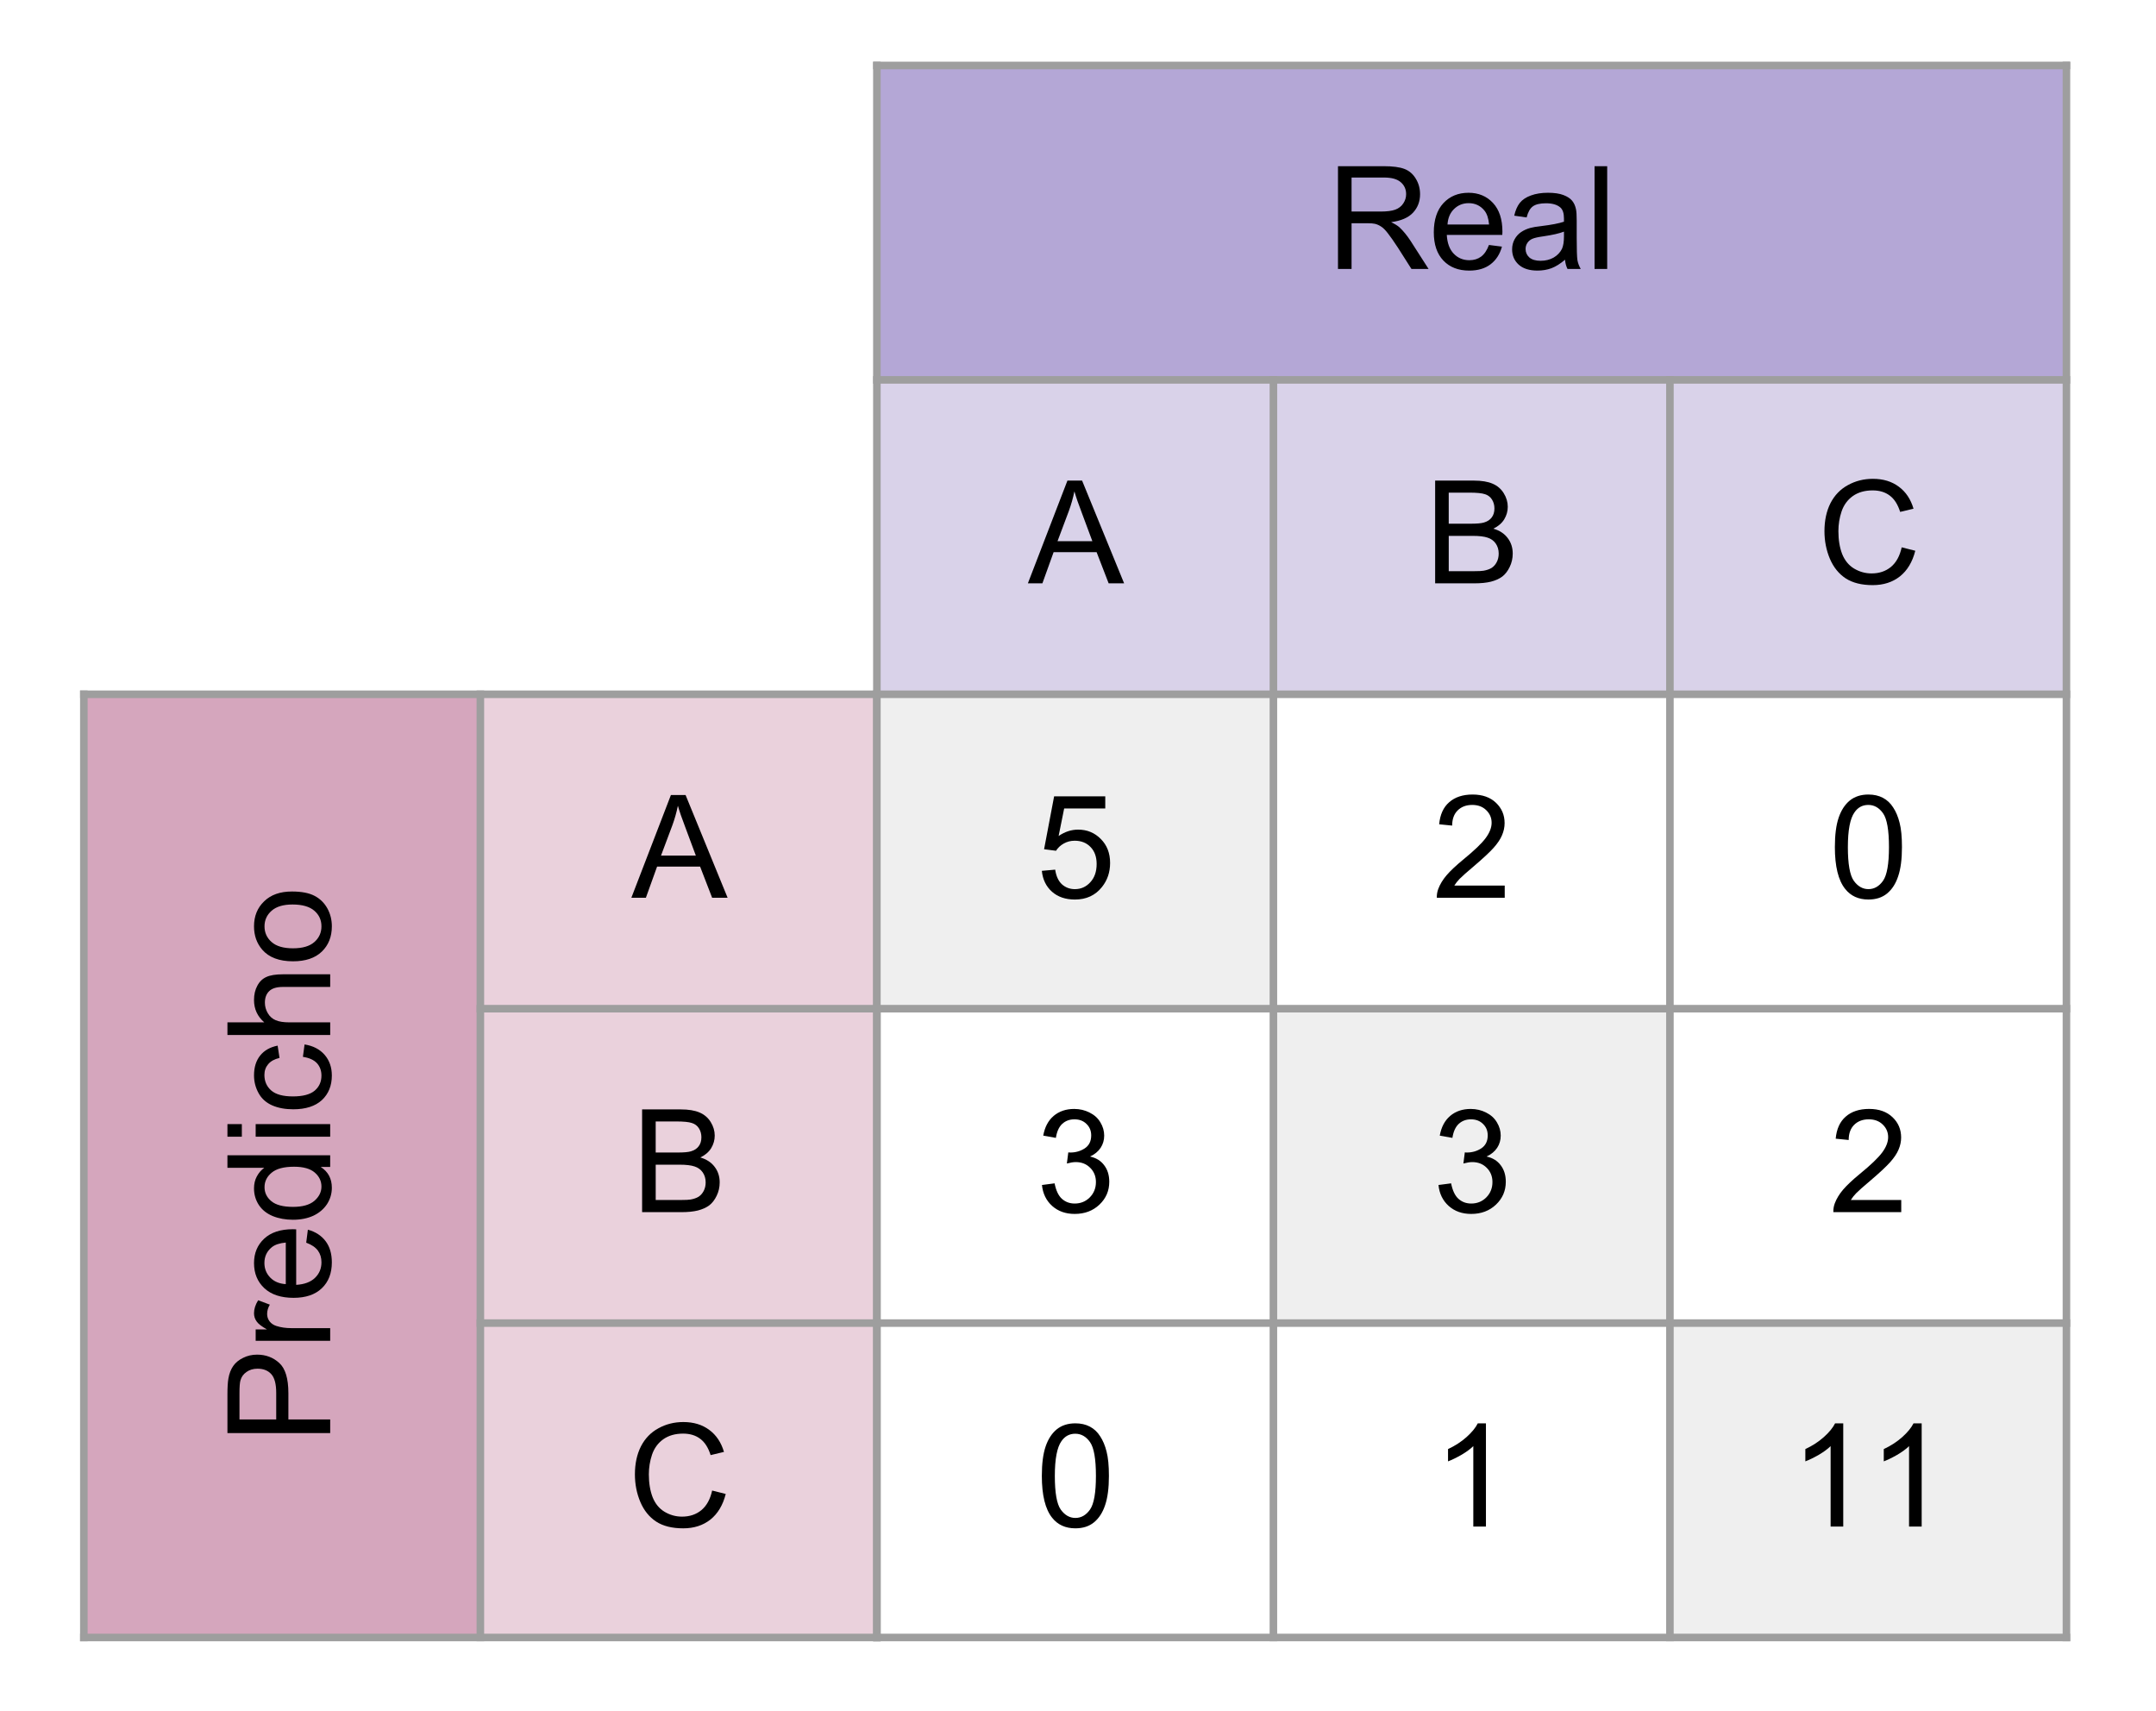
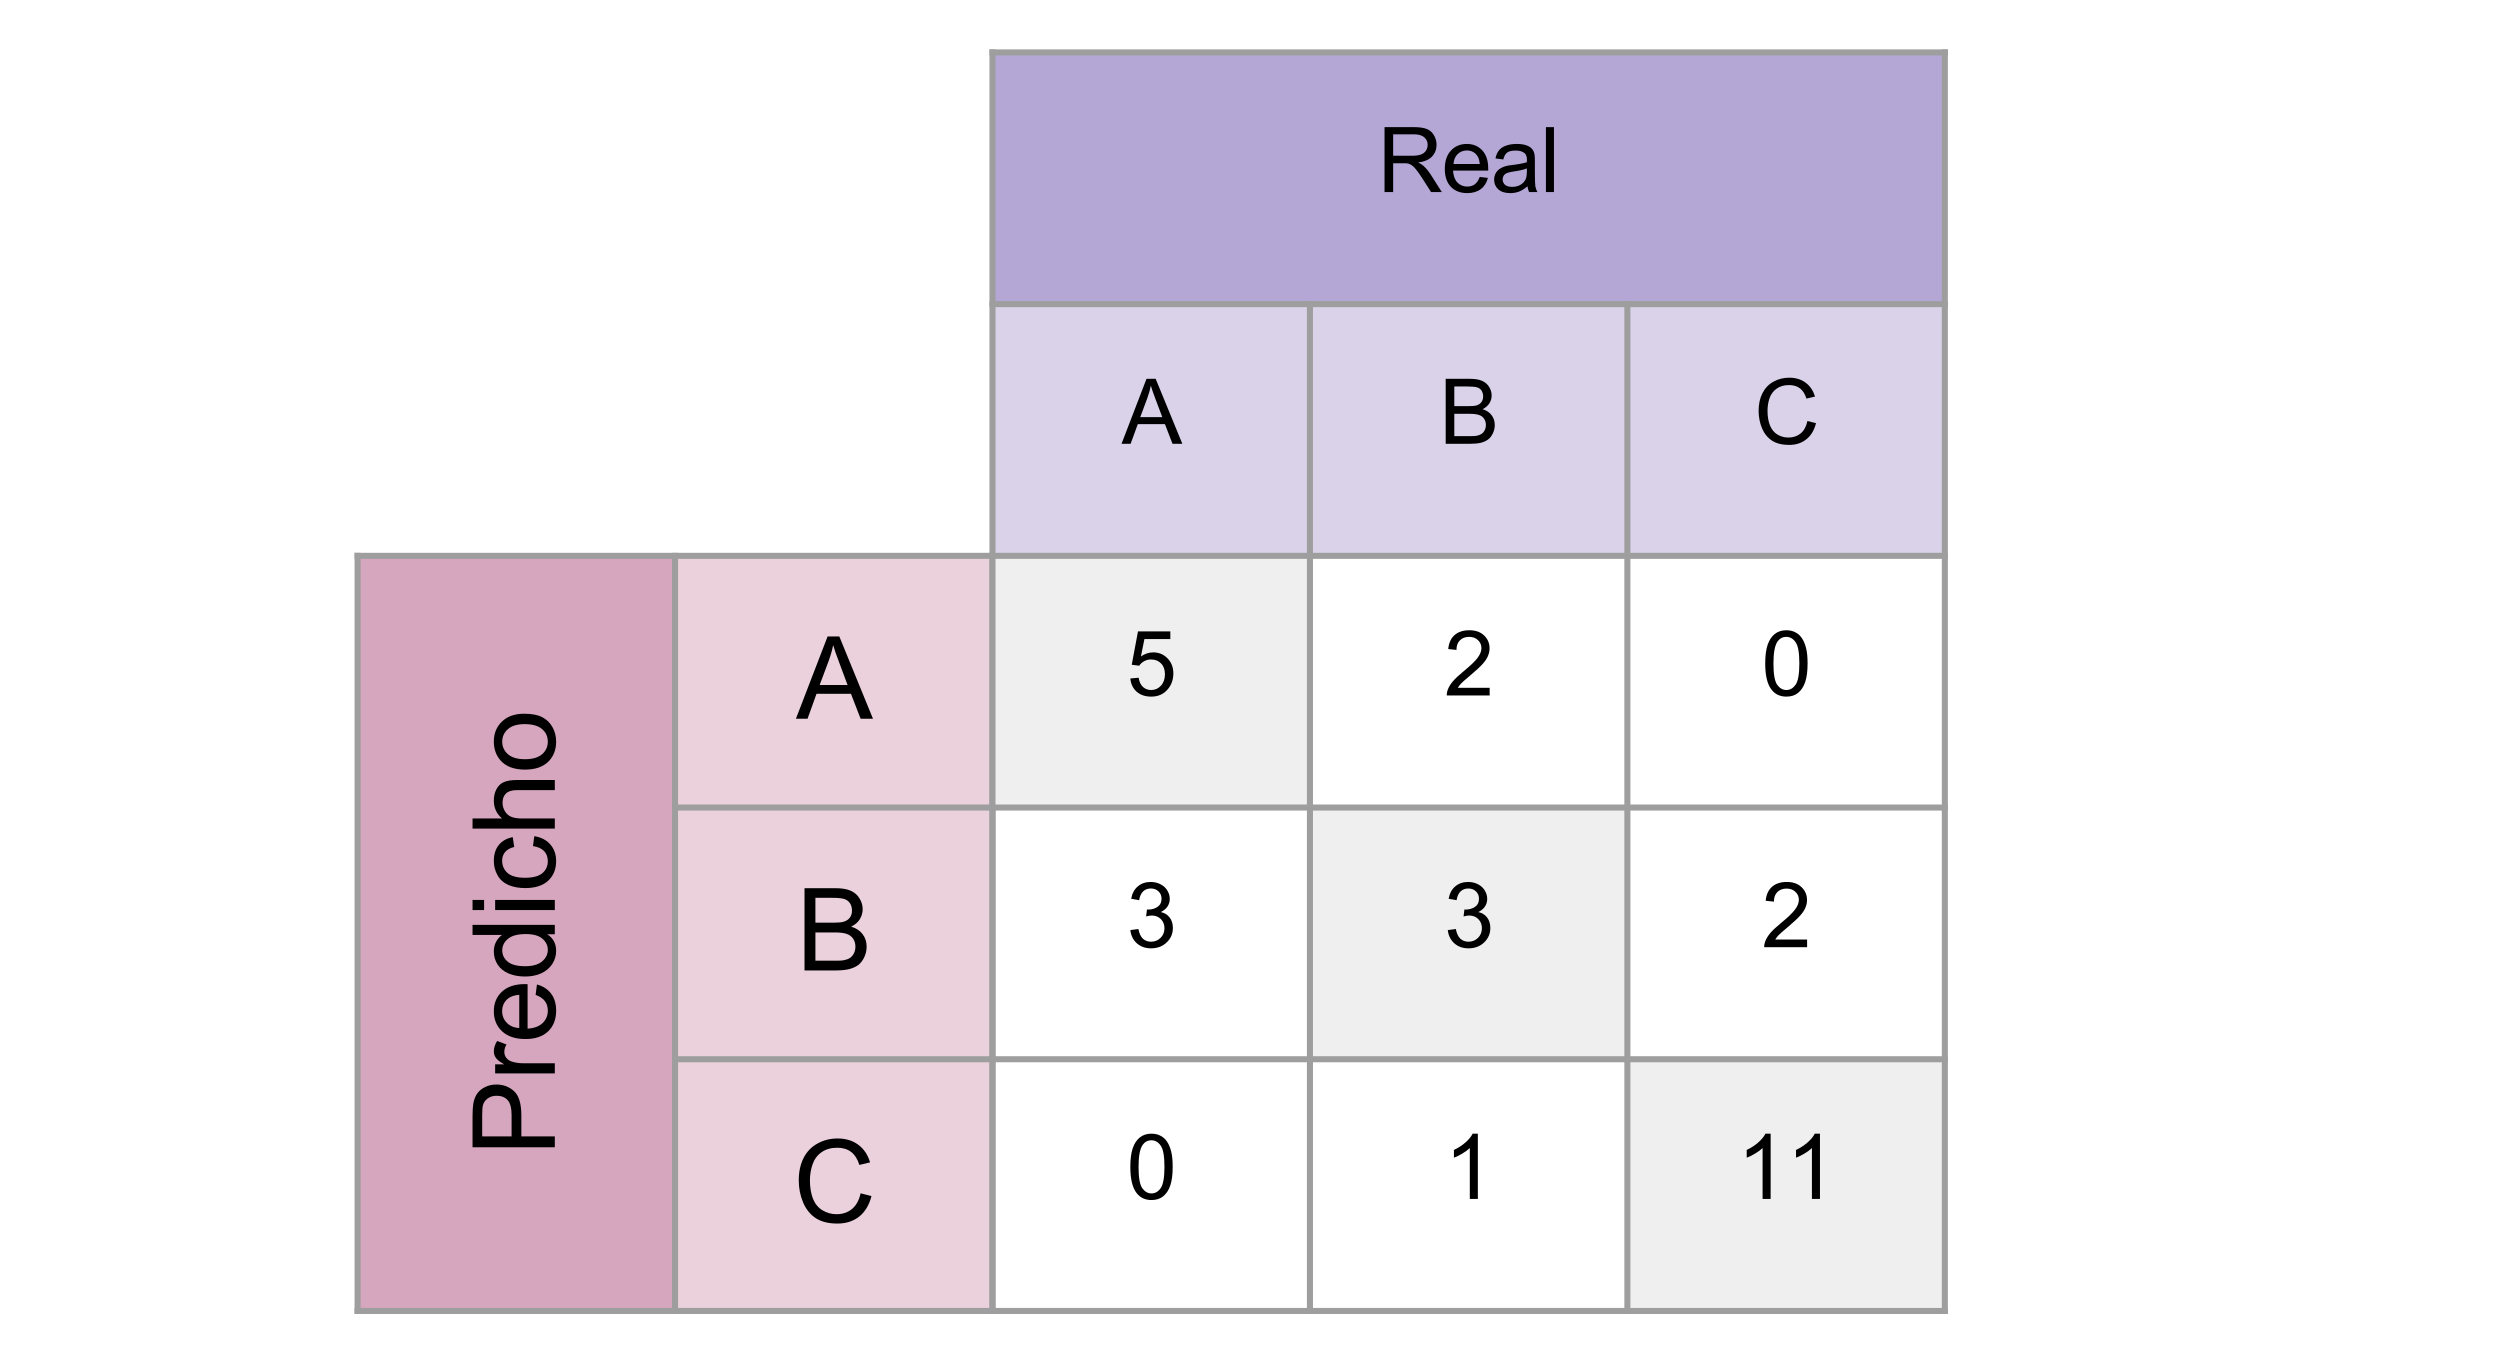
- <svg xmlns="http://www.w3.org/2000/svg" version="1.1" viewBox="0.0 0.0 285.239 226.341" fill="none" stroke="none" stroke-linecap="square" stroke-miterlimit="10">
+ <svg xmlns="http://www.w3.org/2000/svg" version="1.1" viewBox="0.0 0.0 413.134 225.499" fill="none" stroke="none" stroke-linecap="square" stroke-miterlimit="10">
  <clipPath id="p.0">
-     <path d="m0 0l285.239 0l0 226.341l-285.239 0l0 -226.341z" clip-rule="nonzero" />
+     <path d="m0 0l413.134 0l0 225.499l-413.134 0l0 -225.499z" clip-rule="nonzero" />
  </clipPath>
  <g clip-path="url(#p.0)">
-     <path fill="#000000" fill-opacity="0.0" d="m0 0l285.239 0l0 226.341l-285.239 0z" fill-rule="evenodd" />
-     <path shape-rendering="crispEdges" fill="#d5a6bd" d="m11.093 91.853l52.459 0l0 124.787l-52.459 0l0 -124.787z" fill-rule="nonzero" />
-     <path shape-rendering="crispEdges" fill="#ead1dc" d="m63.552 91.853l52.459 0l0 41.596l-52.459 0l0 -41.596z" fill-rule="nonzero" />
-     <path shape-rendering="crispEdges" fill="#ead1dc" d="m63.552 133.449l52.459 0l0 41.596l-52.459 0l0 -41.596z" fill-rule="nonzero" />
-     <path shape-rendering="crispEdges" fill="#ead1dc" d="m63.552 175.045l52.459 0l0 41.596l-52.459 0l0 -41.596z" fill-rule="nonzero" />
-     <path stroke="#9e9e9e" stroke-width="1.0" stroke-linecap="butt" d="m11.093 91.354l0 125.785" fill-rule="nonzero" />
-     <path stroke="#9e9e9e" stroke-width="1.0" stroke-linecap="butt" d="m63.552 91.354l0 125.785" fill-rule="nonzero" />
-     <path stroke="#9e9e9e" stroke-width="1.0" stroke-linecap="butt" d="m116.012 91.354l0 125.785" fill-rule="nonzero" />
-     <path stroke="#9e9e9e" stroke-width="1.0" stroke-linecap="butt" d="m10.594 91.853l105.916 0" fill-rule="nonzero" />
-     <path stroke="#9e9e9e" stroke-width="1.0" stroke-linecap="butt" d="m63.054 133.449l53.457 0" fill-rule="nonzero" />
-     <path stroke="#9e9e9e" stroke-width="1.0" stroke-linecap="butt" d="m63.054 175.045l53.457 0" fill-rule="nonzero" />
-     <path stroke="#9e9e9e" stroke-width="1.0" stroke-linecap="butt" d="m10.594 216.64l105.916 0" fill-rule="nonzero" />
-     <path fill="#000000" d="m83.529 118.773l5.234 -13.594l1.938 0l5.562 13.594l-2.047 0l-1.594 -4.125l-5.688 0l-1.484 4.125l-1.922 0zm3.922 -5.578l4.609 0l-1.406 -3.781q-0.656 -1.703 -0.969 -2.812q-0.266 1.312 -0.734 2.594l-1.5 4.0z" fill-rule="nonzero" />
-     <path fill="#000000" d="m84.951 160.369l0 -13.594l5.109 0q1.547 0 2.484 0.406q0.953 0.406 1.484 1.266q0.531 0.859 0.531 1.797q0 0.875 -0.469 1.656q-0.469 0.766 -1.438 1.234q1.234 0.359 1.891 1.234q0.672 0.875 0.672 2.062q0 0.953 -0.406 1.781q-0.391 0.812 -0.984 1.266q-0.594 0.438 -1.5 0.672q-0.891 0.219 -2.188 0.219l-5.188 0zm1.797 -7.891l2.938 0q1.203 0 1.719 -0.156q0.688 -0.203 1.031 -0.672q0.359 -0.469 0.359 -1.188q0 -0.672 -0.328 -1.188q-0.328 -0.516 -0.938 -0.703q-0.594 -0.203 -2.062 -0.203l-2.719 0l0 4.109zm0 6.281l3.391 0q0.875 0 1.219 -0.062q0.625 -0.109 1.047 -0.359q0.422 -0.266 0.688 -0.766q0.266 -0.5 0.266 -1.141q0 -0.766 -0.391 -1.328q-0.391 -0.562 -1.078 -0.781q-0.688 -0.234 -1.984 -0.234l-3.156 0l0 4.672z" fill-rule="nonzero" />
-     <path fill="#000000" d="m94.218 197.199l1.797 0.453q-0.562 2.219 -2.031 3.391q-1.469 1.156 -3.594 1.156q-2.203 0 -3.578 -0.891q-1.375 -0.906 -2.094 -2.594q-0.719 -1.703 -0.719 -3.656q0 -2.125 0.797 -3.703q0.812 -1.578 2.312 -2.391q1.5 -0.828 3.297 -0.828q2.047 0 3.438 1.047q1.391 1.031 1.938 2.906l-1.766 0.422q-0.469 -1.484 -1.375 -2.156q-0.906 -0.688 -2.266 -0.688q-1.562 0 -2.625 0.75q-1.047 0.75 -1.484 2.031q-0.422 1.266 -0.422 2.609q0 1.734 0.5 3.031q0.516 1.281 1.578 1.922q1.078 0.641 2.312 0.641q1.516 0 2.562 -0.859q1.047 -0.875 1.422 -2.594z" fill-rule="nonzero" />
-     <path shape-rendering="crispEdges" fill="#b4a7d6" d="m116.012 8.661l157.378 0l0 41.596l-157.378 0l0 -41.596z" fill-rule="nonzero" />
-     <path shape-rendering="crispEdges" fill="#d9d2e9" d="m116.012 50.257l52.459 0l0 41.596l-52.459 0l0 -41.596z" fill-rule="nonzero" />
-     <path shape-rendering="crispEdges" fill="#d9d2e9" d="m168.471 50.257l52.459 0l0 41.596l-52.459 0l0 -41.596z" fill-rule="nonzero" />
-     <path shape-rendering="crispEdges" fill="#d9d2e9" d="m220.93 50.257l52.459 0l0 41.596l-52.459 0l0 -41.596z" fill-rule="nonzero" />
-     <path shape-rendering="crispEdges" fill="#efefef" d="m116.012 91.853l52.459 0l0 41.596l-52.459 0l0 -41.596z" fill-rule="nonzero" />
-     <path shape-rendering="crispEdges" fill="#efefef" d="m168.471 133.449l52.459 0l0 41.596l-52.459 0l0 -41.596z" fill-rule="nonzero" />
-     <path shape-rendering="crispEdges" fill="#efefef" d="m220.93 175.045l52.459 0l0 41.596l-52.459 0l0 -41.596z" fill-rule="nonzero" />
-     <path stroke="#9e9e9e" stroke-width="1.0" stroke-linecap="butt" d="m116.012 8.163l0 208.976" fill-rule="nonzero" />
-     <path stroke="#9e9e9e" stroke-width="1.0" stroke-linecap="butt" d="m168.471 49.759l0 167.381" fill-rule="nonzero" />
-     <path stroke="#9e9e9e" stroke-width="1.0" stroke-linecap="butt" d="m220.93 49.759l0 167.381" fill-rule="nonzero" />
-     <path stroke="#9e9e9e" stroke-width="1.0" stroke-linecap="butt" d="m273.39 8.163l0 208.976" fill-rule="nonzero" />
-     <path stroke="#9e9e9e" stroke-width="1.0" stroke-linecap="butt" d="m115.513 8.661l158.375 0" fill-rule="nonzero" />
-     <path stroke="#9e9e9e" stroke-width="1.0" stroke-linecap="butt" d="m115.513 50.257l158.375 0" fill-rule="nonzero" />
-     <path stroke="#9e9e9e" stroke-width="1.0" stroke-linecap="butt" d="m115.513 91.853l158.375 0" fill-rule="nonzero" />
-     <path stroke="#9e9e9e" stroke-width="1.0" stroke-linecap="butt" d="m115.513 133.449l158.375 0" fill-rule="nonzero" />
-     <path stroke="#9e9e9e" stroke-width="1.0" stroke-linecap="butt" d="m115.513 175.045l158.375 0" fill-rule="nonzero" />
-     <path stroke="#9e9e9e" stroke-width="1.0" stroke-linecap="butt" d="m115.513 216.64l158.375 0" fill-rule="nonzero" />
-     <path fill="#000000" d="m177.016 35.581l0 -13.594l6.031 0q1.812 0 2.75 0.359q0.953 0.359 1.516 1.297q0.562 0.922 0.562 2.047q0 1.453 -0.938 2.453q-0.922 0.984 -2.891 1.25q0.719 0.344 1.094 0.672q0.781 0.734 1.484 1.812l2.375 3.703l-2.266 0l-1.797 -2.828q-0.797 -1.219 -1.312 -1.875q-0.5 -0.656 -0.906 -0.906q-0.406 -0.266 -0.812 -0.359q-0.312 -0.078 -1.016 -0.078l-2.078 0l0 6.047l-1.797 0zm1.797 -7.594l3.859 0q1.234 0 1.922 -0.25q0.703 -0.266 1.062 -0.828q0.375 -0.562 0.375 -1.219q0 -0.969 -0.703 -1.578q-0.703 -0.625 -2.219 -0.625l-4.297 0l0 4.5zm18.176 4.422l1.719 0.219q-0.406 1.5 -1.516 2.344q-1.094 0.828 -2.812 0.828q-2.156 0 -3.422 -1.328q-1.266 -1.328 -1.266 -3.734q0 -2.484 1.266 -3.859q1.281 -1.375 3.328 -1.375q1.984 0 3.234 1.344q1.25 1.344 1.25 3.797q0 0.141 -0.016 0.438l-7.344 0q0.094 1.625 0.922 2.484q0.828 0.859 2.062 0.859q0.906 0 1.547 -0.469q0.656 -0.484 1.047 -1.547zm-5.484 -2.703l5.5 0q-0.109 -1.234 -0.625 -1.859q-0.797 -0.969 -2.078 -0.969q-1.141 0 -1.938 0.781q-0.781 0.766 -0.859 2.047zm15.548 4.656q-0.938 0.797 -1.797 1.125q-0.859 0.312 -1.844 0.312q-1.609 0 -2.484 -0.781q-0.875 -0.797 -0.875 -2.031q0 -0.734 0.328 -1.328q0.328 -0.594 0.859 -0.953q0.531 -0.359 1.203 -0.547q0.5 -0.141 1.484 -0.25q2.031 -0.25 2.984 -0.578q0 -0.344 0 -0.438q0 -1.016 -0.469 -1.438q-0.641 -0.562 -1.906 -0.562q-1.172 0 -1.734 0.406q-0.562 0.406 -0.828 1.469l-1.641 -0.234q0.234 -1.047 0.734 -1.688q0.516 -0.641 1.469 -0.984q0.969 -0.359 2.25 -0.359q1.266 0 2.047 0.297q0.781 0.297 1.156 0.75q0.375 0.453 0.516 1.141q0.094 0.422 0.094 1.531l0 2.234q0 2.328 0.094 2.953q0.109 0.609 0.438 1.172l-1.75 0q-0.266 -0.516 -0.328 -1.219zm-0.141 -3.719q-0.906 0.359 -2.734 0.625q-1.031 0.141 -1.453 0.328q-0.422 0.188 -0.656 0.547q-0.234 0.359 -0.234 0.797q0 0.672 0.5 1.125q0.516 0.438 1.484 0.438q0.969 0 1.719 -0.422q0.75 -0.438 1.109 -1.156q0.266 -0.578 0.266 -1.672l0 -0.609zm4.048 4.938l0 -13.594l1.672 0l0 13.594l-1.672 0z" fill-rule="nonzero" />
-     <path fill="#000000" d="m135.988 77.177l5.234 -13.594l1.938 0l5.562 13.594l-2.047 0l-1.594 -4.125l-5.688 0l-1.484 4.125l-1.922 0zm3.922 -5.578l4.609 0l-1.406 -3.781q-0.656 -1.703 -0.969 -2.812q-0.266 1.312 -0.734 2.594l-1.5 4.0z" fill-rule="nonzero" />
-     <path fill="#000000" d="m189.87 77.177l0 -13.594l5.109 0q1.547 0 2.484 0.406q0.953 0.406 1.484 1.266q0.531 0.859 0.531 1.797q0 0.875 -0.469 1.656q-0.469 0.766 -1.438 1.234q1.234 0.359 1.891 1.234q0.672 0.875 0.672 2.062q0 0.953 -0.406 1.781q-0.391 0.812 -0.984 1.266q-0.594 0.438 -1.5 0.672q-0.891 0.219 -2.188 0.219l-5.188 0zm1.797 -7.891l2.938 0q1.203 0 1.719 -0.156q0.688 -0.203 1.031 -0.672q0.359 -0.469 0.359 -1.188q0 -0.672 -0.328 -1.188q-0.328 -0.516 -0.938 -0.703q-0.594 -0.203 -2.062 -0.203l-2.719 0l0 4.109zm0 6.281l3.391 0q0.875 0 1.219 -0.062q0.625 -0.109 1.047 -0.359q0.422 -0.266 0.688 -0.766q0.266 -0.5 0.266 -1.141q0 -0.766 -0.391 -1.328q-0.391 -0.562 -1.078 -0.781q-0.688 -0.234 -1.984 -0.234l-3.156 0l0 4.672z" fill-rule="nonzero" />
-     <path fill="#000000" d="m251.595 72.412l1.797 0.453q-0.562 2.219 -2.031 3.391q-1.469 1.156 -3.594 1.156q-2.203 0 -3.578 -0.891q-1.375 -0.906 -2.094 -2.594q-0.719 -1.703 -0.719 -3.656q0 -2.125 0.797 -3.703q0.812 -1.578 2.312 -2.391q1.5 -0.828 3.297 -0.828q2.047 0 3.438 1.047q1.391 1.031 1.938 2.906l-1.766 0.422q-0.469 -1.484 -1.375 -2.156q-0.906 -0.688 -2.266 -0.688q-1.562 0 -2.625 0.75q-1.047 0.75 -1.484 2.031q-0.422 1.266 -0.422 2.609q0 1.734 0.5 3.031q0.516 1.281 1.578 1.922q1.078 0.641 2.312 0.641q1.516 0 2.562 -0.859q1.047 -0.875 1.422 -2.594z" fill-rule="nonzero" />
-     <path fill="#000000" d="m137.835 115.211l1.766 -0.156q0.188 1.281 0.891 1.938q0.719 0.641 1.719 0.641q1.203 0 2.031 -0.906q0.844 -0.906 0.844 -2.422q0 -1.422 -0.812 -2.25q-0.797 -0.828 -2.094 -0.828q-0.797 0 -1.453 0.375q-0.641 0.359 -1.016 0.953l-1.578 -0.203l1.328 -7.0l6.766 0l0 1.609l-5.438 0l-0.734 3.641q1.234 -0.844 2.578 -0.844q1.781 0 3.0 1.234q1.234 1.234 1.234 3.172q0 1.844 -1.078 3.188q-1.312 1.656 -3.578 1.656q-1.859 0 -3.031 -1.031q-1.172 -1.047 -1.344 -2.766z" fill-rule="nonzero" />
-     <path fill="#000000" d="m199.075 117.164l0 1.609l-8.984 0q-0.016 -0.609 0.188 -1.156q0.344 -0.922 1.094 -1.812q0.766 -0.891 2.188 -2.062q2.219 -1.812 3.0 -2.875q0.781 -1.062 0.781 -2.016q0 -0.984 -0.719 -1.672q-0.703 -0.688 -1.844 -0.688q-1.203 0 -1.938 0.734q-0.719 0.719 -0.719 2.0l-1.719 -0.172q0.172 -1.922 1.328 -2.922q1.156 -1.016 3.094 -1.016q1.953 0 3.094 1.094q1.141 1.078 1.141 2.688q0 0.812 -0.344 1.609q-0.328 0.781 -1.109 1.656q-0.766 0.859 -2.562 2.391q-1.5 1.266 -1.938 1.719q-0.422 0.438 -0.703 0.891l6.672 0z" fill-rule="nonzero" />
-     <path fill="#000000" d="m242.754 112.07q0 -2.422 0.5 -3.891q0.5 -1.469 1.469 -2.266q0.984 -0.797 2.469 -0.797q1.094 0 1.922 0.438q0.828 0.438 1.359 1.281q0.547 0.828 0.844 2.016q0.312 1.188 0.312 3.219q0 2.391 -0.5 3.859q-0.484 1.469 -1.469 2.281q-0.969 0.797 -2.469 0.797q-1.969 0 -3.078 -1.406q-1.359 -1.703 -1.359 -5.531zm1.719 0q0 3.344 0.781 4.453q0.797 1.109 1.938 1.109q1.156 0 1.938 -1.109q0.781 -1.125 0.781 -4.453q0 -3.359 -0.781 -4.469q-0.781 -1.109 -1.953 -1.109q-1.156 0 -1.828 0.984q-0.875 1.234 -0.875 4.594z" fill-rule="nonzero" />
-     <path fill="#000000" d="m137.85 156.775l1.672 -0.219q0.281 1.422 0.969 2.047q0.703 0.625 1.688 0.625q1.188 0 2.0 -0.812q0.812 -0.828 0.812 -2.031q0 -1.141 -0.766 -1.891q-0.75 -0.75 -1.906 -0.75q-0.469 0 -1.172 0.188l0.188 -1.469q0.156 0.016 0.266 0.016q1.062 0 1.906 -0.547q0.859 -0.562 0.859 -1.719q0 -0.922 -0.625 -1.516q-0.609 -0.609 -1.594 -0.609q-0.969 0 -1.625 0.609q-0.641 0.609 -0.828 1.844l-1.672 -0.297q0.297 -1.688 1.375 -2.609q1.094 -0.922 2.719 -0.922q1.109 0 2.047 0.484q0.938 0.469 1.422 1.297q0.5 0.828 0.5 1.75q0 0.891 -0.469 1.609q-0.469 0.719 -1.406 1.156q1.219 0.266 1.875 1.156q0.672 0.875 0.672 2.188q0 1.781 -1.297 3.016q-1.297 1.234 -3.281 1.234q-1.797 0 -2.984 -1.062q-1.172 -1.062 -1.344 -2.766z" fill-rule="nonzero" />
-     <path fill="#000000" d="m190.31 156.775l1.672 -0.219q0.281 1.422 0.969 2.047q0.703 0.625 1.688 0.625q1.188 0 2.0 -0.812q0.812 -0.828 0.812 -2.031q0 -1.141 -0.766 -1.891q-0.75 -0.75 -1.906 -0.75q-0.469 0 -1.172 0.188l0.188 -1.469q0.156 0.016 0.266 0.016q1.062 0 1.906 -0.547q0.859 -0.562 0.859 -1.719q0 -0.922 -0.625 -1.516q-0.609 -0.609 -1.594 -0.609q-0.969 0 -1.625 0.609q-0.641 0.609 -0.828 1.844l-1.672 -0.297q0.297 -1.688 1.375 -2.609q1.094 -0.922 2.719 -0.922q1.109 0 2.047 0.484q0.938 0.469 1.422 1.297q0.5 0.828 0.5 1.75q0 0.891 -0.469 1.609q-0.469 0.719 -1.406 1.156q1.219 0.266 1.875 1.156q0.672 0.875 0.672 2.188q0 1.781 -1.297 3.016q-1.297 1.234 -3.281 1.234q-1.797 0 -2.984 -1.062q-1.172 -1.062 -1.344 -2.766z" fill-rule="nonzero" />
-     <path fill="#000000" d="m251.535 158.759l0 1.609l-8.984 0q-0.016 -0.609 0.188 -1.156q0.344 -0.922 1.094 -1.812q0.766 -0.891 2.188 -2.062q2.219 -1.812 3.0 -2.875q0.781 -1.062 0.781 -2.016q0 -0.984 -0.719 -1.672q-0.703 -0.688 -1.844 -0.688q-1.203 0 -1.938 0.734q-0.719 0.719 -0.719 2.0l-1.719 -0.172q0.172 -1.922 1.328 -2.922q1.156 -1.016 3.094 -1.016q1.953 0 3.094 1.094q1.141 1.078 1.141 2.688q0 0.812 -0.344 1.609q-0.328 0.781 -1.109 1.656q-0.766 0.859 -2.562 2.391q-1.5 1.266 -1.938 1.719q-0.422 0.438 -0.703 0.891l6.672 0z" fill-rule="nonzero" />
-     <path fill="#000000" d="m137.835 195.261q0 -2.422 0.5 -3.891q0.5 -1.469 1.469 -2.266q0.984 -0.797 2.469 -0.797q1.094 0 1.922 0.438q0.828 0.438 1.359 1.281q0.547 0.828 0.844 2.016q0.312 1.188 0.312 3.219q0 2.391 -0.5 3.859q-0.484 1.469 -1.469 2.281q-0.969 0.797 -2.469 0.797q-1.969 0 -3.078 -1.406q-1.359 -1.703 -1.359 -5.531zm1.719 0q0 3.344 0.781 4.453q0.797 1.109 1.938 1.109q1.156 0 1.938 -1.109q0.781 -1.125 0.781 -4.453q0 -3.359 -0.781 -4.469q-0.781 -1.109 -1.953 -1.109q-1.156 0 -1.828 0.984q-0.875 1.234 -0.875 4.594z" fill-rule="nonzero" />
-     <path fill="#000000" d="m196.591 201.965l-1.672 0l0 -10.641q-0.594 0.578 -1.578 1.156q-0.984 0.562 -1.766 0.859l0 -1.625q1.406 -0.656 2.453 -1.594q1.047 -0.938 1.484 -1.812l1.078 0l0 13.656z" fill-rule="nonzero" />
-     <path fill="#000000" d="m243.863 201.965l-1.672 0l0 -10.641q-0.594 0.578 -1.578 1.156q-0.984 0.562 -1.766 0.859l0 -1.625q1.406 -0.656 2.453 -1.594q1.047 -0.938 1.484 -1.812l1.078 0l0 13.656zm10.376 0l-1.672 0l0 -10.641q-0.594 0.578 -1.578 1.156q-0.984 0.562 -1.766 0.859l0 -1.625q1.406 -0.656 2.453 -1.594q1.047 -0.938 1.484 -1.812l1.078 0l0 13.656z" fill-rule="nonzero" />
-     <path fill="#000000" fill-opacity="0.0" d="m11.094 215.57l0 -122.646l51.339 0l0 122.646z" fill-rule="evenodd" />
-     <path fill="#000000" d="m43.684 189.594l-13.594 0l0 -5.125q0 -1.359 0.125 -2.078q0.172 -1.0 0.641 -1.672q0.469 -0.672 1.313 -1.078q0.844 -0.422 1.844 -0.422q1.734 0 2.938 1.109q1.203 1.094 1.203 3.984l0 3.484l5.531 0l0 1.797zm-7.141 -1.797l0 -3.516q0 -1.75 -0.641 -2.469q-0.656 -0.734 -1.828 -0.734q-0.859 0 -1.469 0.438q-0.609 0.422 -0.797 1.125q-0.125 0.453 -0.125 1.672l0 3.484l4.859 0zm7.141 -10.412l-9.859 0l0 -1.5l1.5 0q-1.047 -0.578 -1.375 -1.062q-0.344 -0.484 -0.344 -1.078q0 -0.844 0.547 -1.719l1.547 0.578q-0.359 0.609 -0.359 1.234q0 0.547 0.328 0.984q0.328 0.422 0.906 0.609q0.891 0.281 1.953 0.281l5.156 0l0 1.672zm-3.172 -12.978l0.219 -1.719q1.5 0.406 2.344 1.516q0.828 1.094 0.828 2.812q0 2.156 -1.328 3.422q-1.328 1.266 -3.734 1.266q-2.484 0 -3.859 -1.266q-1.375 -1.281 -1.375 -3.328q0 -1.984 1.344 -3.234q1.344 -1.25 3.797 -1.25q0.141 0 0.438 0.016l0 7.344q1.625 -0.094 2.484 -0.922q0.859 -0.828 0.859 -2.062q0 -0.906 -0.469 -1.547q-0.484 -0.656 -1.547 -1.047zm-2.703 5.484l0 -5.5q-1.234 0.109 -1.859 0.625q-0.969 0.797 -0.969 2.078q0 1.141 0.781 1.938q0.766 0.781 2.047 0.859zm5.875 -15.501l-1.25 0q1.469 0.938 1.469 2.75q0 1.172 -0.641 2.172q-0.656 0.984 -1.812 1.531q-1.172 0.531 -2.688 0.531q-1.469 0 -2.672 -0.484q-1.203 -0.5 -1.844 -1.469q-0.641 -0.984 -0.641 -2.203q0 -0.891 0.375 -1.578q0.375 -0.703 0.984 -1.141l-4.875 0l0 -1.656l13.594 0l0 1.547zm-4.922 5.281q1.891 0 2.828 -0.797q0.938 -0.812 0.938 -1.891q0 -1.094 -0.891 -1.859q-0.891 -0.766 -2.734 -0.766q-2.016 0 -2.953 0.781q-0.953 0.781 -0.953 1.922q0 1.109 0.906 1.859q0.906 0.75 2.859 0.75zm-6.766 -9.282l-1.906 0l0 -1.672l1.906 0l0 1.672zm11.688 0l-9.859 0l0 -1.672l9.859 0l0 1.672zm-3.609 -10.567l0.219 -1.641q1.688 0.266 2.656 1.375q0.953 1.109 0.953 2.734q0 2.016 -1.312 3.25q-1.328 1.219 -3.797 1.219q-1.594 0 -2.781 -0.516q-1.203 -0.531 -1.797 -1.609q-0.609 -1.094 -0.609 -2.359q0 -1.609 0.812 -2.625q0.812 -1.016 2.312 -1.312l0.25 1.625q-1.0 0.234 -1.5 0.828q-0.5 0.594 -0.5 1.422q0 1.266 0.906 2.062q0.906 0.781 2.859 0.781q1.984 0 2.891 -0.766q0.891 -0.766 0.891 -1.984q0 -0.984 -0.594 -1.641q-0.609 -0.656 -1.859 -0.844zm3.609 -2.891l-13.594 0l0 -1.672l4.875 0q-1.359 -1.172 -1.359 -2.953q0 -1.094 0.438 -1.891q0.422 -0.812 1.188 -1.156q0.766 -0.359 2.203 -0.359l6.25 0l0 1.672l-6.25 0q-1.25 0 -1.812 0.547q-0.578 0.547 -0.578 1.531q0 0.75 0.391 1.406q0.375 0.641 1.047 0.922q0.656 0.281 1.812 0.281l5.391 0l0 1.672zm-4.922 -9.751q-2.734 0 -4.062 -1.531q-1.094 -1.266 -1.094 -3.094q0 -2.031 1.344 -3.312q1.328 -1.297 3.672 -1.297q1.906 0 3.0 0.578q1.078 0.562 1.688 1.656q0.594 1.078 0.594 2.375q0 2.062 -1.328 3.344q-1.328 1.281 -3.812 1.281zm0 -1.719q1.891 0 2.828 -0.828q0.938 -0.828 0.938 -2.078q0 -1.25 -0.938 -2.062q-0.953 -0.828 -2.891 -0.828q-1.828 0 -2.766 0.828q-0.938 0.828 -0.938 2.062q0 1.25 0.938 2.078q0.938 0.828 2.828 0.828z" fill-rule="nonzero" />
+     <path fill="#000000" fill-opacity="0.0" d="m0 0l413.134 0l0 225.499l-413.134 0z" fill-rule="evenodd" />
+     <path shape-rendering="crispEdges" fill="#d5a6bd" d="m59.093 91.853l52.459 0l0 124.787l-52.459 0l0 -124.787z" fill-rule="nonzero" />
+     <path shape-rendering="crispEdges" fill="#ead1dc" d="m111.552 91.853l52.459 0l0 41.596l-52.459 0l0 -41.596z" fill-rule="nonzero" />
+     <path shape-rendering="crispEdges" fill="#ead1dc" d="m111.552 133.449l52.459 0l0 41.596l-52.459 0l0 -41.596z" fill-rule="nonzero" />
+     <path shape-rendering="crispEdges" fill="#ead1dc" d="m111.552 175.045l52.459 0l0 41.596l-52.459 0l0 -41.596z" fill-rule="nonzero" />
+     <path stroke="#9e9e9e" stroke-width="1.0" stroke-linecap="butt" d="m59.093 91.354l0 125.785" fill-rule="nonzero" />
+     <path stroke="#9e9e9e" stroke-width="1.0" stroke-linecap="butt" d="m111.552 91.354l0 125.785" fill-rule="nonzero" />
+     <path stroke="#9e9e9e" stroke-width="1.0" stroke-linecap="butt" d="m164.012 91.354l0 125.785" fill-rule="nonzero" />
+     <path stroke="#9e9e9e" stroke-width="1.0" stroke-linecap="butt" d="m58.594 91.853l105.916 0" fill-rule="nonzero" />
+     <path stroke="#9e9e9e" stroke-width="1.0" stroke-linecap="butt" d="m111.054 133.449l53.457 0" fill-rule="nonzero" />
+     <path stroke="#9e9e9e" stroke-width="1.0" stroke-linecap="butt" d="m111.054 175.045l53.457 0" fill-rule="nonzero" />
+     <path stroke="#9e9e9e" stroke-width="1.0" stroke-linecap="butt" d="m58.594 216.64l105.916 0" fill-rule="nonzero" />
+     <path fill="#000000" d="m131.529 118.773l5.234 -13.594l1.938 0l5.562 13.594l-2.047 0l-1.594 -4.125l-5.688 0l-1.484 4.125l-1.922 0zm3.922 -5.578l4.609 0l-1.406 -3.781q-0.656 -1.703 -0.969 -2.812q-0.266 1.312 -0.734 2.594l-1.5 4.0z" fill-rule="nonzero" />
+     <path fill="#000000" d="m132.951 160.369l0 -13.594l5.109 0q1.547 0 2.484 0.406q0.953 0.406 1.484 1.266q0.531 0.859 0.531 1.797q0 0.875 -0.469 1.656q-0.469 0.766 -1.438 1.234q1.234 0.359 1.891 1.234q0.672 0.875 0.672 2.062q0 0.953 -0.406 1.781q-0.391 0.812 -0.984 1.266q-0.594 0.438 -1.5 0.672q-0.891 0.219 -2.188 0.219l-5.188 0zm1.797 -7.891l2.938 0q1.203 0 1.719 -0.156q0.688 -0.203 1.031 -0.672q0.359 -0.469 0.359 -1.188q0 -0.672 -0.328 -1.188q-0.328 -0.516 -0.938 -0.703q-0.594 -0.203 -2.062 -0.203l-2.719 0l0 4.109zm0 6.281l3.391 0q0.875 0 1.219 -0.062q0.625 -0.109 1.047 -0.359q0.422 -0.266 0.688 -0.766q0.266 -0.5 0.266 -1.141q0 -0.766 -0.391 -1.328q-0.391 -0.562 -1.078 -0.781q-0.688 -0.234 -1.984 -0.234l-3.156 0l0 4.672z" fill-rule="nonzero" />
+     <path fill="#000000" d="m142.218 197.199l1.797 0.453q-0.562 2.219 -2.031 3.391q-1.469 1.156 -3.594 1.156q-2.203 0 -3.578 -0.891q-1.375 -0.906 -2.094 -2.594q-0.719 -1.703 -0.719 -3.656q0 -2.125 0.797 -3.703q0.812 -1.578 2.312 -2.391q1.5 -0.828 3.297 -0.828q2.047 0 3.438 1.047q1.391 1.031 1.938 2.906l-1.766 0.422q-0.469 -1.484 -1.375 -2.156q-0.906 -0.688 -2.266 -0.688q-1.562 0 -2.625 0.75q-1.047 0.75 -1.484 2.031q-0.422 1.266 -0.422 2.609q0 1.734 0.5 3.031q0.516 1.281 1.578 1.922q1.078 0.641 2.312 0.641q1.516 0 2.562 -0.859q1.047 -0.875 1.422 -2.594z" fill-rule="nonzero" />
+     <path shape-rendering="crispEdges" fill="#b4a7d6" d="m164.012 8.661l157.378 0l0 41.596l-157.378 0l0 -41.596z" fill-rule="nonzero" />
+     <path shape-rendering="crispEdges" fill="#d9d2e9" d="m164.012 50.257l52.459 0l0 41.596l-52.459 0l0 -41.596z" fill-rule="nonzero" />
+     <path shape-rendering="crispEdges" fill="#d9d2e9" d="m216.471 50.257l52.459 0l0 41.596l-52.459 0l0 -41.596z" fill-rule="nonzero" />
+     <path shape-rendering="crispEdges" fill="#d9d2e9" d="m268.93 50.257l52.459 0l0 41.596l-52.459 0l0 -41.596z" fill-rule="nonzero" />
+     <path shape-rendering="crispEdges" fill="#efefef" d="m164.012 91.853l52.459 0l0 41.596l-52.459 0l0 -41.596z" fill-rule="nonzero" />
+     <path shape-rendering="crispEdges" fill="#efefef" d="m216.471 133.449l52.459 0l0 41.596l-52.459 0l0 -41.596z" fill-rule="nonzero" />
+     <path shape-rendering="crispEdges" fill="#efefef" d="m268.93 175.045l52.459 0l0 41.596l-52.459 0l0 -41.596z" fill-rule="nonzero" />
+     <path stroke="#9e9e9e" stroke-width="1.0" stroke-linecap="butt" d="m164.012 8.163l0 208.976" fill-rule="nonzero" />
+     <path stroke="#9e9e9e" stroke-width="1.0" stroke-linecap="butt" d="m216.471 49.759l0 167.381" fill-rule="nonzero" />
+     <path stroke="#9e9e9e" stroke-width="1.0" stroke-linecap="butt" d="m268.93 49.759l0 167.381" fill-rule="nonzero" />
+     <path stroke="#9e9e9e" stroke-width="1.0" stroke-linecap="butt" d="m321.39 8.163l0 208.976" fill-rule="nonzero" />
+     <path stroke="#9e9e9e" stroke-width="1.0" stroke-linecap="butt" d="m163.513 8.661l158.375 0" fill-rule="nonzero" />
+     <path stroke="#9e9e9e" stroke-width="1.0" stroke-linecap="butt" d="m163.513 50.257l158.375 0" fill-rule="nonzero" />
+     <path stroke="#9e9e9e" stroke-width="1.0" stroke-linecap="butt" d="m163.513 91.853l158.375 0" fill-rule="nonzero" />
+     <path stroke="#9e9e9e" stroke-width="1.0" stroke-linecap="butt" d="m163.513 133.449l158.375 0" fill-rule="nonzero" />
+     <path stroke="#9e9e9e" stroke-width="1.0" stroke-linecap="butt" d="m163.513 175.045l158.375 0" fill-rule="nonzero" />
+     <path stroke="#9e9e9e" stroke-width="1.0" stroke-linecap="butt" d="m163.513 216.64l158.375 0" fill-rule="nonzero" />
+     <path fill="#000000" d="m228.801 31.741l0 -10.734l4.766 0q1.438 0 2.188 0.297q0.75 0.281 1.188 1.016q0.453 0.734 0.453 1.609q0 1.141 -0.75 1.938q-0.734 0.781 -2.281 0.984q0.562 0.281 0.859 0.547q0.625 0.562 1.188 1.422l1.859 2.922l-1.781 0l-1.422 -2.234q-0.625 -0.969 -1.031 -1.469q-0.406 -0.516 -0.719 -0.719q-0.312 -0.219 -0.641 -0.297q-0.25 -0.047 -0.797 -0.047l-1.656 0l0 4.766l-1.422 0zm1.422 -6.0l3.062 0q0.969 0 1.516 -0.203q0.562 -0.203 0.844 -0.641q0.281 -0.438 0.281 -0.969q0 -0.75 -0.562 -1.234q-0.547 -0.5 -1.734 -0.5l-3.406 0l0 3.547zm14.303 3.5l1.359 0.156q-0.312 1.203 -1.188 1.859q-0.875 0.656 -2.234 0.656q-1.703 0 -2.703 -1.047q-1.0 -1.047 -1.0 -2.953q0 -1.953 1.016 -3.031q1.016 -1.094 2.625 -1.094q1.562 0 2.547 1.062q0.984 1.062 0.984 2.984q0 0.125 0 0.359l-5.812 0q0.078 1.281 0.719 1.969q0.656 0.672 1.641 0.672q0.719 0 1.234 -0.375q0.516 -0.391 0.812 -1.219zm-4.328 -2.141l4.344 0q-0.094 -0.984 -0.5 -1.469q-0.625 -0.766 -1.625 -0.766q-0.922 0 -1.547 0.609q-0.609 0.609 -0.672 1.625zm12.229 3.688q-0.734 0.609 -1.406 0.875q-0.672 0.25 -1.453 0.25q-1.281 0 -1.969 -0.625q-0.688 -0.625 -0.688 -1.594q0 -0.578 0.25 -1.047q0.266 -0.469 0.688 -0.75q0.422 -0.297 0.953 -0.438q0.375 -0.109 1.172 -0.203q1.594 -0.188 2.344 -0.453q0.016 -0.266 0.016 -0.344q0 -0.812 -0.375 -1.141q-0.516 -0.438 -1.5 -0.438q-0.938 0 -1.391 0.328q-0.438 0.312 -0.641 1.141l-1.297 -0.172q0.172 -0.828 0.578 -1.328q0.406 -0.516 1.172 -0.781q0.766 -0.281 1.766 -0.281q1.0 0 1.609 0.234q0.625 0.234 0.922 0.594q0.297 0.344 0.406 0.891q0.062 0.344 0.062 1.219l0 1.75q0 1.844 0.078 2.328q0.094 0.484 0.344 0.938l-1.375 0q-0.203 -0.406 -0.266 -0.953zm-0.109 -2.953q-0.719 0.297 -2.156 0.5q-0.812 0.125 -1.156 0.266q-0.328 0.141 -0.516 0.422q-0.172 0.281 -0.172 0.625q0 0.531 0.391 0.891q0.406 0.344 1.172 0.344q0.766 0 1.359 -0.328q0.594 -0.344 0.875 -0.922q0.203 -0.438 0.203 -1.312l0 -0.484zm3.151 3.906l0 -10.734l1.328 0l0 10.734l-1.328 0z" fill-rule="nonzero" />
+     <path fill="#000000" d="m185.338 73.337l4.125 -10.734l1.516 0l4.406 10.734l-1.625 0l-1.25 -3.25l-4.484 0l-1.188 3.25l-1.5 0zm3.094 -4.406l3.641 0l-1.125 -2.984q-0.516 -1.344 -0.766 -2.219q-0.203 1.031 -0.578 2.047l-1.172 3.156z" fill-rule="nonzero" />
+     <path fill="#000000" d="m238.907 73.337l0 -10.734l4.031 0q1.234 0 1.969 0.328q0.75 0.328 1.172 1.0q0.422 0.672 0.422 1.422q0 0.688 -0.375 1.297q-0.375 0.594 -1.125 0.969q0.969 0.297 1.484 0.984q0.531 0.688 0.531 1.625q0 0.75 -0.328 1.406q-0.312 0.641 -0.781 1.0q-0.469 0.344 -1.172 0.531q-0.703 0.172 -1.734 0.172l-4.094 0zm1.422 -6.219l2.328 0q0.938 0 1.359 -0.125q0.531 -0.172 0.797 -0.547q0.281 -0.375 0.281 -0.938q0 -0.531 -0.25 -0.938q-0.25 -0.406 -0.734 -0.547q-0.469 -0.156 -1.625 -0.156l-2.156 0l0 3.25zm0 4.953l2.672 0q0.688 0 0.969 -0.047q0.5 -0.094 0.828 -0.297q0.328 -0.203 0.531 -0.594q0.219 -0.391 0.219 -0.906q0 -0.609 -0.312 -1.047q-0.297 -0.438 -0.844 -0.609q-0.547 -0.188 -1.578 -0.188l-2.484 0l0 3.688z" fill-rule="nonzero" />
+     <path fill="#000000" d="m298.68 69.572l1.422 0.359q-0.438 1.75 -1.609 2.672q-1.156 0.922 -2.828 0.922q-1.734 0 -2.828 -0.703q-1.094 -0.719 -1.656 -2.047q-0.562 -1.344 -0.562 -2.891q0 -1.672 0.641 -2.922q0.641 -1.25 1.812 -1.891q1.188 -0.656 2.609 -0.656q1.609 0 2.703 0.828q1.109 0.812 1.547 2.297l-1.406 0.328q-0.375 -1.172 -1.094 -1.703q-0.703 -0.531 -1.781 -0.531q-1.234 0 -2.062 0.594q-0.828 0.594 -1.172 1.594q-0.328 1.0 -0.328 2.062q0 1.359 0.391 2.391q0.406 1.016 1.234 1.531q0.844 0.5 1.828 0.5q1.203 0 2.031 -0.688q0.828 -0.688 1.109 -2.047z" fill-rule="nonzero" />
+     <path fill="#000000" d="m186.791 112.121l1.375 -0.125q0.156 1.016 0.719 1.531q0.562 0.5 1.359 0.5q0.953 0 1.609 -0.719q0.656 -0.719 0.656 -1.891q0 -1.141 -0.641 -1.781q-0.625 -0.656 -1.656 -0.656q-0.641 0 -1.156 0.297q-0.5 0.281 -0.797 0.734l-1.234 -0.156l1.031 -5.516l5.344 0l0 1.266l-4.281 0l-0.578 2.875q0.969 -0.672 2.031 -0.672q1.406 0 2.359 0.984q0.969 0.969 0.969 2.5q0 1.453 -0.844 2.516q-1.031 1.312 -2.812 1.312q-1.469 0 -2.406 -0.812q-0.922 -0.828 -1.047 -2.188z" fill-rule="nonzero" />
+     <path fill="#000000" d="m246.172 113.667l0 1.266l-7.094 0q-0.016 -0.469 0.156 -0.922q0.266 -0.719 0.859 -1.422q0.609 -0.703 1.734 -1.625q1.75 -1.438 2.359 -2.266q0.625 -0.844 0.625 -1.594q0 -0.781 -0.562 -1.312q-0.562 -0.547 -1.469 -0.547q-0.953 0 -1.531 0.578q-0.562 0.562 -0.562 1.578l-1.359 -0.141q0.141 -1.516 1.047 -2.312q0.906 -0.797 2.438 -0.797q1.547 0 2.438 0.859q0.906 0.859 0.906 2.125q0 0.641 -0.266 1.266q-0.25 0.625 -0.875 1.312q-0.609 0.688 -2.031 1.891q-1.188 0.984 -1.531 1.344q-0.328 0.359 -0.547 0.719l5.266 0z" fill-rule="nonzero" />
+     <path fill="#000000" d="m291.71 109.636q0 -1.906 0.391 -3.062q0.391 -1.156 1.156 -1.781q0.781 -0.641 1.953 -0.641q0.859 0 1.516 0.359q0.656 0.344 1.078 1.0q0.422 0.641 0.656 1.594q0.25 0.938 0.25 2.531q0 1.891 -0.391 3.062q-0.391 1.156 -1.172 1.797q-0.766 0.625 -1.938 0.625q-1.547 0 -2.438 -1.125q-1.062 -1.328 -1.062 -4.359zm1.359 0q0 2.641 0.609 3.516q0.625 0.875 1.531 0.875q0.906 0 1.516 -0.875q0.625 -0.875 0.625 -3.516q0 -2.656 -0.625 -3.516q-0.609 -0.875 -1.531 -0.875q-0.906 0 -1.453 0.766q-0.672 0.984 -0.672 3.625z" fill-rule="nonzero" />
+     <path fill="#000000" d="m186.791 153.701l1.328 -0.188q0.219 1.125 0.766 1.625q0.547 0.484 1.328 0.484q0.938 0 1.578 -0.641q0.641 -0.641 0.641 -1.594q0 -0.906 -0.594 -1.5q-0.594 -0.594 -1.516 -0.594q-0.375 0 -0.922 0.156l0.141 -1.156q0.141 0.016 0.219 0.016q0.844 0 1.516 -0.438q0.672 -0.453 0.672 -1.359q0 -0.734 -0.5 -1.203q-0.484 -0.484 -1.266 -0.484q-0.766 0 -1.281 0.484q-0.5 0.484 -0.656 1.453l-1.312 -0.234q0.234 -1.328 1.094 -2.047q0.859 -0.734 2.125 -0.734q0.891 0 1.625 0.375q0.734 0.375 1.125 1.031q0.406 0.656 0.406 1.391q0 0.688 -0.375 1.266q-0.375 0.562 -1.109 0.906q0.953 0.219 1.469 0.906q0.531 0.688 0.531 1.734q0 1.406 -1.031 2.391q-1.016 0.969 -2.578 0.969q-1.422 0 -2.359 -0.844q-0.922 -0.844 -1.062 -2.172z" fill-rule="nonzero" />
+     <path fill="#000000" d="m239.25 153.701l1.328 -0.188q0.219 1.125 0.766 1.625q0.547 0.484 1.328 0.484q0.938 0 1.578 -0.641q0.641 -0.641 0.641 -1.594q0 -0.906 -0.594 -1.5q-0.594 -0.594 -1.516 -0.594q-0.375 0 -0.922 0.156l0.141 -1.156q0.141 0.016 0.219 0.016q0.844 0 1.516 -0.438q0.672 -0.453 0.672 -1.359q0 -0.734 -0.5 -1.203q-0.484 -0.484 -1.266 -0.484q-0.766 0 -1.281 0.484q-0.5 0.484 -0.656 1.453l-1.312 -0.234q0.234 -1.328 1.094 -2.047q0.859 -0.734 2.125 -0.734q0.891 0 1.625 0.375q0.734 0.375 1.125 1.031q0.406 0.656 0.406 1.391q0 0.688 -0.375 1.266q-0.375 0.562 -1.109 0.906q0.953 0.219 1.469 0.906q0.531 0.688 0.531 1.734q0 1.406 -1.031 2.391q-1.016 0.969 -2.578 0.969q-1.422 0 -2.359 -0.844q-0.922 -0.844 -1.062 -2.172z" fill-rule="nonzero" />
+     <path fill="#000000" d="m298.631 155.263l0 1.266l-7.094 0q-0.016 -0.469 0.156 -0.922q0.266 -0.719 0.859 -1.422q0.609 -0.703 1.734 -1.625q1.75 -1.438 2.359 -2.266q0.625 -0.844 0.625 -1.594q0 -0.781 -0.562 -1.312q-0.562 -0.547 -1.469 -0.547q-0.953 0 -1.531 0.578q-0.562 0.562 -0.562 1.578l-1.359 -0.141q0.141 -1.516 1.047 -2.312q0.906 -0.797 2.438 -0.797q1.547 0 2.438 0.859q0.906 0.859 0.906 2.125q0 0.641 -0.266 1.266q-0.25 0.625 -0.875 1.312q-0.609 0.688 -2.031 1.891q-1.188 0.984 -1.531 1.344q-0.328 0.359 -0.547 0.719l5.266 0z" fill-rule="nonzero" />
+     <path fill="#000000" d="m186.791 192.828q0 -1.906 0.391 -3.062q0.391 -1.156 1.156 -1.781q0.781 -0.641 1.953 -0.641q0.859 0 1.516 0.359q0.656 0.344 1.078 1.0q0.422 0.641 0.656 1.594q0.25 0.938 0.25 2.531q0 1.891 -0.391 3.062q-0.391 1.156 -1.172 1.797q-0.766 0.625 -1.938 0.625q-1.547 0 -2.438 -1.125q-1.062 -1.328 -1.062 -4.359zm1.359 0q0 2.641 0.609 3.516q0.625 0.875 1.531 0.875q0.906 0 1.516 -0.875q0.625 -0.875 0.625 -3.516q0 -2.656 -0.625 -3.516q-0.609 -0.875 -1.531 -0.875q-0.906 0 -1.453 0.766q-0.672 0.984 -0.672 3.625z" fill-rule="nonzero" />
+     <path fill="#000000" d="m244.219 198.125l-1.328 0l0 -8.406q-0.469 0.453 -1.25 0.922q-0.766 0.453 -1.375 0.672l0 -1.281q1.094 -0.516 1.922 -1.25q0.828 -0.734 1.172 -1.438l0.859 0l0 10.781z" fill-rule="nonzero" />
+     <path fill="#000000" d="m292.603 198.125l-1.328 0l0 -8.406q-0.469 0.453 -1.25 0.922q-0.766 0.453 -1.375 0.672l0 -1.281q1.094 -0.516 1.922 -1.25q0.828 -0.734 1.172 -1.438l0.859 0l0 10.781zm8.151 0l-1.328 0l0 -8.406q-0.469 0.453 -1.25 0.922q-0.766 0.453 -1.375 0.672l0 -1.281q1.094 -0.516 1.922 -1.25q0.828 -0.734 1.172 -1.438l0.859 0l0 10.781z" fill-rule="nonzero" />
+     <path fill="#000000" fill-opacity="0.0" d="m59.094 215.57l0 -122.646l51.339 0l0 122.646z" fill-rule="evenodd" />
+     <path fill="#000000" d="m91.684 189.594l-13.594 0l0 -5.125q0 -1.359 0.125 -2.078q0.172 -1.0 0.641 -1.672q0.469 -0.672 1.312 -1.078q0.844 -0.422 1.844 -0.422q1.734 0 2.938 1.109q1.203 1.094 1.203 3.984l0 3.484l5.531 0l0 1.797zm-7.141 -1.797l0 -3.516q0 -1.75 -0.641 -2.469q-0.656 -0.734 -1.828 -0.734q-0.859 0 -1.469 0.438q-0.609 0.422 -0.797 1.125q-0.125 0.453 -0.125 1.672l0 3.484l4.859 0zm7.141 -10.412l-9.859 0l0 -1.5l1.5 0q-1.047 -0.578 -1.375 -1.062q-0.344 -0.484 -0.344 -1.078q0 -0.844 0.547 -1.719l1.547 0.578q-0.359 0.609 -0.359 1.234q0 0.547 0.328 0.984q0.328 0.422 0.906 0.609q0.891 0.281 1.953 0.281l5.156 0l0 1.672zm-3.172 -12.978l0.219 -1.719q1.5 0.406 2.344 1.516q0.828 1.094 0.828 2.812q0 2.156 -1.328 3.422q-1.328 1.266 -3.734 1.266q-2.484 0 -3.859 -1.266q-1.375 -1.281 -1.375 -3.328q0 -1.984 1.344 -3.234q1.344 -1.25 3.797 -1.25q0.141 0 0.438 0.016l0 7.344q1.625 -0.094 2.484 -0.922q0.859 -0.828 0.859 -2.062q0 -0.906 -0.469 -1.547q-0.484 -0.656 -1.547 -1.047zm-2.703 5.484l0 -5.5q-1.234 0.109 -1.859 0.625q-0.969 0.797 -0.969 2.078q0 1.141 0.781 1.938q0.766 0.781 2.047 0.859zm5.875 -15.501l-1.25 0q1.469 0.938 1.469 2.75q0 1.172 -0.641 2.172q-0.656 0.984 -1.812 1.531q-1.172 0.531 -2.688 0.531q-1.469 0 -2.672 -0.484q-1.203 -0.5 -1.844 -1.469q-0.641 -0.984 -0.641 -2.203q0 -0.891 0.375 -1.578q0.375 -0.703 0.984 -1.141l-4.875 0l0 -1.656l13.594 0l0 1.547zm-4.922 5.281q1.891 0 2.828 -0.797q0.938 -0.812 0.938 -1.891q0 -1.094 -0.891 -1.859q-0.891 -0.766 -2.734 -0.766q-2.016 0 -2.953 0.781q-0.953 0.781 -0.953 1.922q0 1.109 0.906 1.859q0.906 0.75 2.859 0.75zm-6.766 -9.282l-1.906 0l0 -1.672l1.906 0l0 1.672zm11.688 0l-9.859 0l0 -1.672l9.859 0l0 1.672zm-3.609 -10.567l0.219 -1.641q1.688 0.266 2.656 1.375q0.953 1.109 0.953 2.734q0 2.016 -1.312 3.25q-1.328 1.219 -3.797 1.219q-1.594 0 -2.781 -0.516q-1.203 -0.531 -1.797 -1.609q-0.609 -1.094 -0.609 -2.359q0 -1.609 0.812 -2.625q0.812 -1.016 2.312 -1.312l0.25 1.625q-1.0 0.234 -1.5 0.828q-0.5 0.594 -0.5 1.422q0 1.266 0.906 2.062q0.906 0.781 2.859 0.781q1.984 0 2.891 -0.766q0.891 -0.766 0.891 -1.984q0 -0.984 -0.594 -1.641q-0.609 -0.656 -1.859 -0.844zm3.609 -2.891l-13.594 0l0 -1.672l4.875 0q-1.359 -1.172 -1.359 -2.953q0 -1.094 0.438 -1.891q0.422 -0.812 1.188 -1.156q0.766 -0.359 2.203 -0.359l6.25 0l0 1.672l-6.25 0q-1.25 0 -1.812 0.547q-0.578 0.547 -0.578 1.531q0 0.75 0.391 1.406q0.375 0.641 1.047 0.922q0.656 0.281 1.812 0.281l5.391 0l0 1.672zm-4.922 -9.751q-2.734 0 -4.062 -1.531q-1.094 -1.266 -1.094 -3.094q0 -2.031 1.344 -3.312q1.328 -1.297 3.672 -1.297q1.906 0 3.0 0.578q1.078 0.562 1.688 1.656q0.594 1.078 0.594 2.375q0 2.062 -1.328 3.344q-1.328 1.281 -3.812 1.281zm0 -1.719q1.891 0 2.828 -0.828q0.938 -0.828 0.938 -2.078q0 -1.25 -0.938 -2.062q-0.953 -0.828 -2.891 -0.828q-1.828 0 -2.766 0.828q-0.938 0.828 -0.938 2.062q0 1.25 0.938 2.078q0.938 0.828 2.828 0.828z" fill-rule="nonzero" />
  </g>
</svg>
